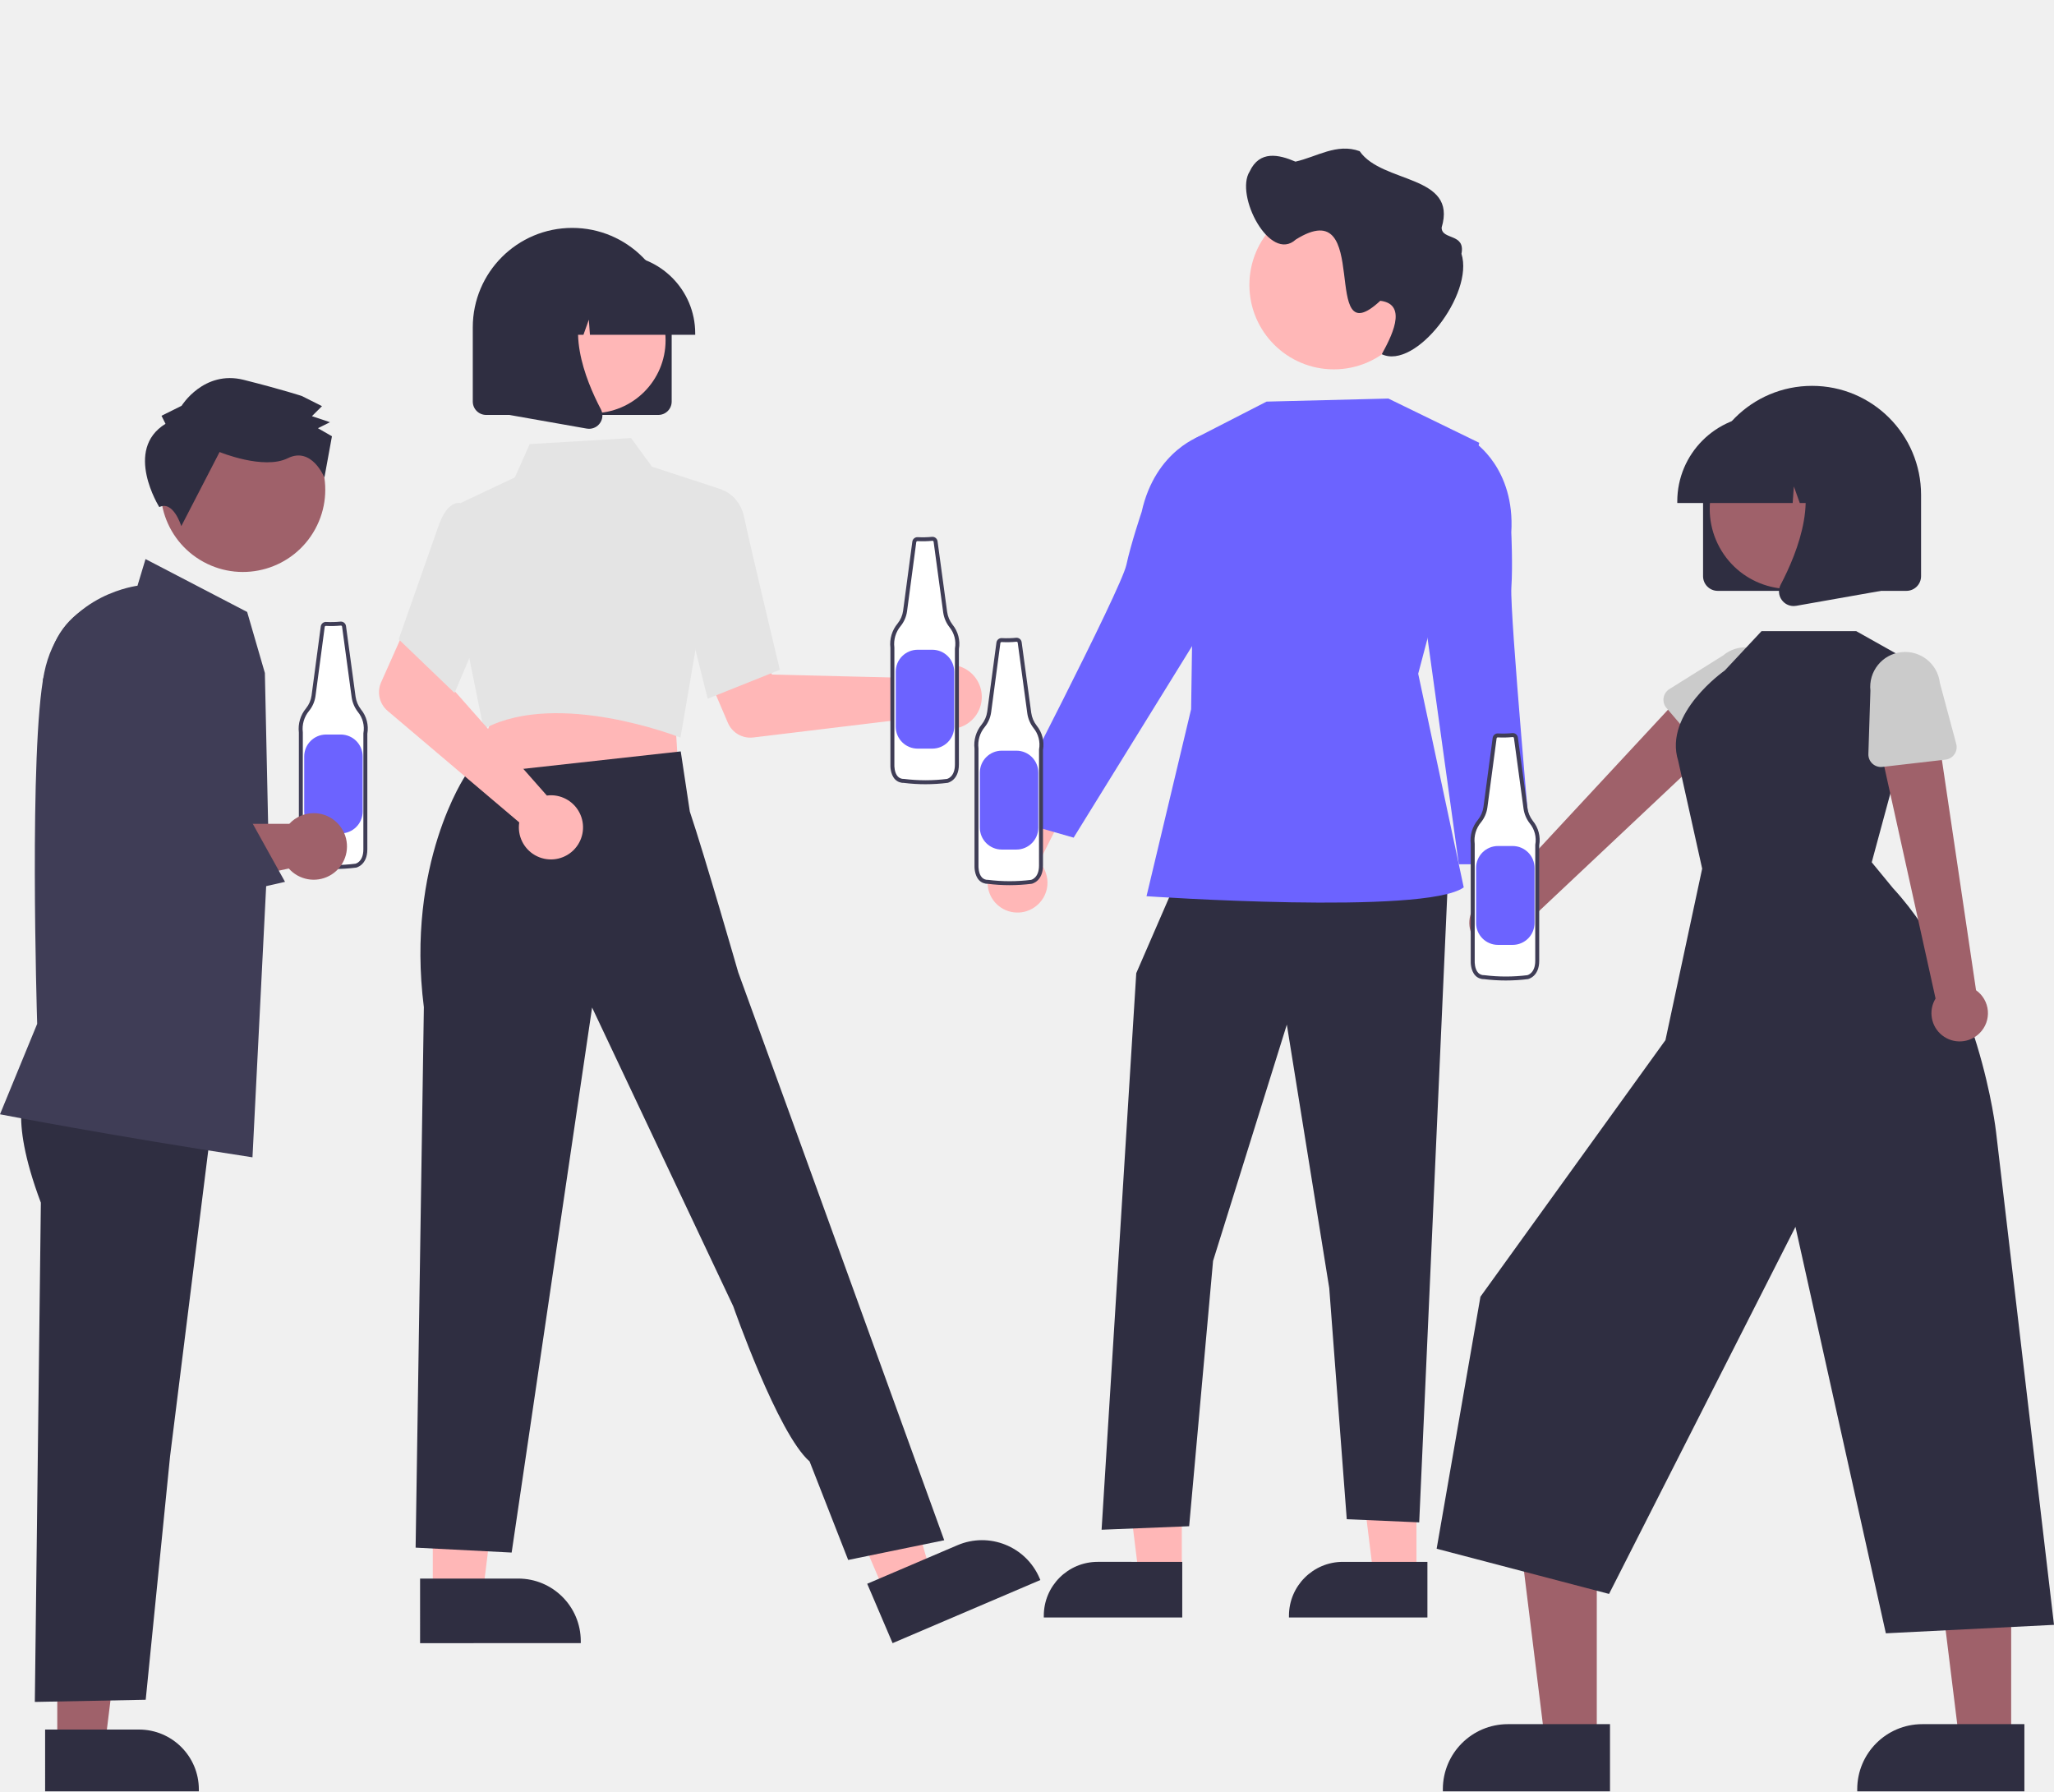
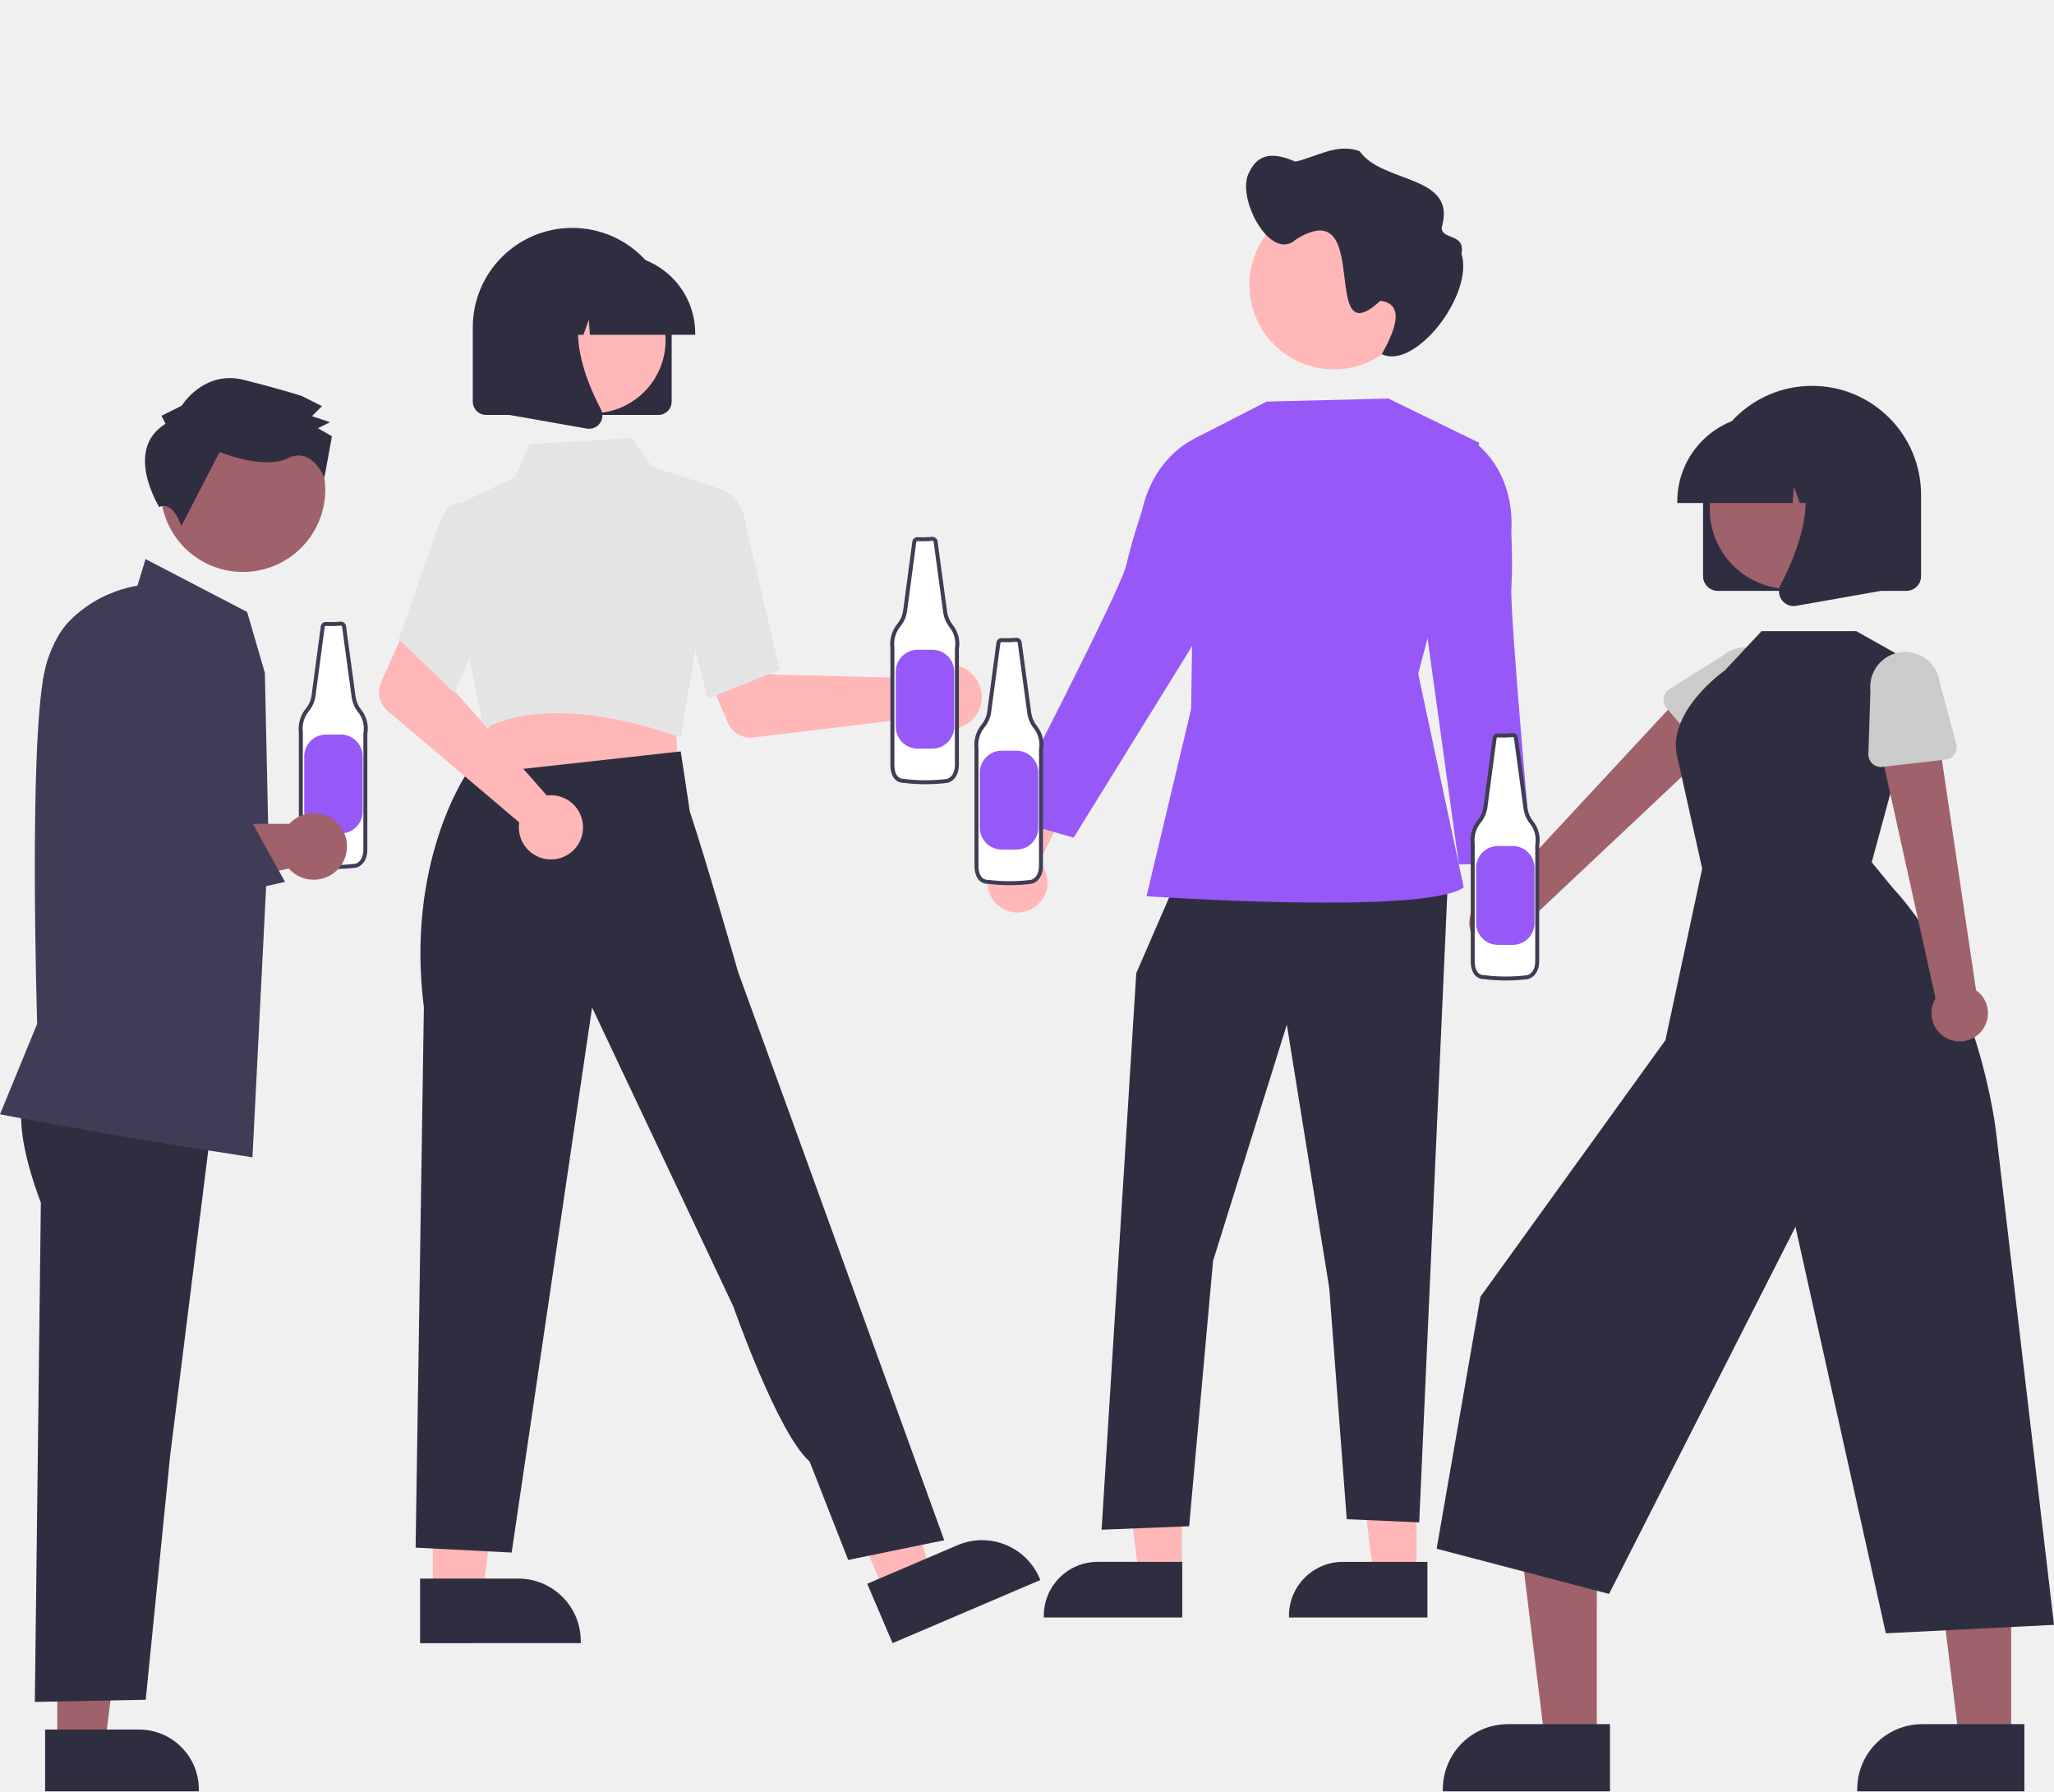
<svg xmlns="http://www.w3.org/2000/svg" data-name="Layer 1" width="732.643" height="638.921" viewBox="0 0 732.643 638.921">
  <path d="M355.197,352.96a33.503,33.503,0,0,1-5.159.12,1.125,1.125,0,0,0-1.239.977l-3.291,24.685a10.021,10.021,0,0,1-2.123,4.89,10.658,10.658,0,0,0-2.399,8.146v41.932s-.212,5.591,4.084,5.591a62.103,62.103,0,0,0,15.485,0s3.44-.651,3.44-5.81V392.203a10.099,10.099,0,0,0-2.123-8.21,10.276,10.276,0,0,1-2.059-4.862l-3.418-25.202A1.125,1.125,0,0,0,355.197,352.96Z" transform="translate(-233.6786 -130.5395)" fill="#fff" />
  <path d="M352.797,440.492a62.674,62.674,0,0,1-7.773-.483,4.18,4.18,0,0,1-3.099-1.269c-1.748-1.816-1.651-4.925-1.646-5.057l-.001-41.862a11.404,11.404,0,0,1,2.564-8.643,9.308,9.308,0,0,0,1.965-4.536l3.29-24.68a1.843,1.843,0,0,1,2.017-1.587,32.657,32.657,0,0,0,5.012-.121l.02-.002a1.833,1.833,0,0,1,1.948,1.579l3.419,25.203a9.578,9.578,0,0,0,1.917,4.522,10.779,10.779,0,0,1,2.272,8.707V433.491c0,5.68-3.975,6.498-4.016,6.506A63.144,63.144,0,0,1,352.797,440.492Zm-2.855-86.709a.424.424,0,0,0-.44.362l-3.292,24.69a10.736,10.736,0,0,1-2.274,5.241,9.991,9.991,0,0,0-2.248,7.614l.005.087v41.932c-.001.052-.077,2.674,1.254,4.052a2.791,2.791,0,0,0,2.122.832l.088.006a61.466,61.466,0,0,0,15.308,0c.067-.017,2.82-.644,2.82-5.109l.011-41.415a9.376,9.376,0,0,0-1.974-7.634,11.013,11.013,0,0,1-2.212-5.211l-3.419-25.206a.42.42,0,0,0-.436-.359,34.363,34.363,0,0,1-5.256.122A.556.556,0,0,0,349.942,353.784Z" transform="translate(-233.6786 -130.5395)" fill="#3f3d56" />
-   <path d="M116.324,261.989h5.216a7.82,7.82,0,0,1,7.82,7.82v19.625a7.82,7.82,0,0,1-7.82,7.82h-5.216a7.82,7.82,0,0,1-7.82-7.82V269.809A7.82,7.82,0,0,1,116.324,261.989Z" fill="#6c63ff" />
+   <path d="M116.324,261.989h5.216a7.82,7.82,0,0,1,7.82,7.82v19.625a7.82,7.82,0,0,1-7.82,7.82h-5.216a7.82,7.82,0,0,1-7.82-7.82V269.809A7.82,7.82,0,0,1,116.324,261.989Z" fill="#9758f8" />
  <polygon points="20.432 622.437 37.437 622.437 45.527 556.846 20.429 556.847 20.432 622.437" fill="#9f616a" />
  <path d="M249.773,747.425l33.489-.001h.001A21.343,21.343,0,0,1,304.605,768.765v.694l-54.831.002Z" transform="translate(-233.6786 -130.5395)" fill="#2f2e41" />
  <path d="M243.42,518.702s-7.37,8.331,4.833,40.805l-2.15,178.063,39.547-.772,8.693-86.858L310.171,523.191Z" transform="translate(-233.6786 -130.5395)" fill="#2f2e41" />
  <path d="M323.735,543.32l-.433-.066c-50.592-7.716-88.769-15.113-89.149-15.187l-.474-.092,13.262-32.257c-.105-3.371-2.976-98.023,2.52-125.218,5.32-26.326,30.398-30.64,33.255-31.046l2.869-9.507,36.251,18.864,6.322,21.76,1.284,59.639Z" transform="translate(-233.6786 -130.5395)" fill="#3f3d56" />
  <path d="M345.569,420.57a11.83,11.83,0,0,0-8.691,3.801H275.945l-22.319,4.751,3.664,28.264,79.396-17.075a11.871,11.871,0,1,0,8.882-19.741Z" transform="translate(-233.6786 -130.5395)" fill="#9f616a" />
  <circle cx="320.33" cy="305.177" r="29.366" transform="translate(-334.777 309.3312) rotate(-61.33684)" fill="#9f616a" />
  <path d="M292.71,281.7l-1.424-2.865,7.164-3.559s7.902-12.858,22.202-9.245,20.734,5.776,20.734,5.776l7.145,3.595-3.586,3.568,6.434,2.163-4.298,2.135,5.001,2.874-2.692,14.735s-4.471-11.176-13.068-6.905-24.32-2.208-24.32-2.208l-13.66,26.437s-2.818-9.268-7.843-6.796C290.499,311.406,277.662,290.963,292.71,281.7Z" transform="translate(-233.6786 -130.5395)" fill="#2f2e41" />
  <path d="M257.68,462.684,250.712,441.957l-1.686-69.094,2.969-9.803a27.389,27.389,0,1,1,51.728,17.896l-15.914,40.779.809,1.57,34.477-.279L335.342,445.071Z" transform="translate(-233.6786 -130.5395)" fill="#3f3d56" />
  <path d="M602.627,454.168a10.611,10.611,0,0,0,1.695-16.183l16.994-33.662-19.465,2.258-13.154,31.62A10.669,10.669,0,0,0,602.627,454.168Z" transform="translate(-233.6786 -130.5395)" fill="#ffb7b7" />
  <polygon points="505.24 562.075 489.924 562.074 482.638 502.999 505.242 503.001 505.24 562.075" fill="#ffb7b7" />
  <path d="M742.824,707.46l-49.384-.002v-.625A19.223,19.223,0,0,1,712.662,687.613h.001l30.162.001Z" transform="translate(-233.6786 -130.5395)" fill="#2f2e41" />
  <polygon points="421.54 562.075 406.224 562.074 398.938 502.999 421.543 503.001 421.54 562.075" fill="#ffb7b7" />
  <path d="M655.377,707.46l-49.384-.002v-.625a19.223,19.223,0,0,1,19.222-19.221h.001l30.162.001Z" transform="translate(-233.6786 -130.5395)" fill="#2f2e41" />
  <polygon points="420.285 312.572 405.294 347.108 392.928 545.614 424.159 544.365 432.689 449.736 459.002 365.454 474.129 459.415 480.376 541.866 506.218 542.985 516.516 312.572 420.285 312.572" fill="#2f2e41" />
-   <path d="M728.899,272.694l-43.449,1.087-25.509,13.095-1.4,96.614-15.909,66.704s99.404,6.841,113.146-3.153l-16.24-76.204,21.782-82.355Z" transform="translate(-233.6786 -130.5395)" fill="#6c63ff" />
-   <path d="M666.651,288.478l-4.045-2.732s-16.757,5.022-21.71,27.366c0,0-3.79,11.21-5.453,18.917-1.907,8.84-44.026,90.041-44.026,90.041l25.217,7.234,46.232-74.766Z" transform="translate(-233.6786 -130.5395)" fill="#6c63ff" />
+   <path d="M728.899,272.694l-43.449,1.087-25.509,13.095-1.4,96.614-15.909,66.704s99.404,6.841,113.146-3.153l-16.24-76.204,21.782-82.355Z" transform="translate(-233.6786 -130.5395)" fill="#9758f8" />
+   <path d="M666.651,288.478l-4.045-2.732s-16.757,5.022-21.71,27.366c0,0-3.79,11.21-5.453,18.917-1.907,8.84-44.026,90.041-44.026,90.041l25.217,7.234,46.232-74.766Z" transform="translate(-233.6786 -130.5395)" fill="#9758f8" />
  <path d="M760.638,466.556a10.611,10.611,0,0,1,2.833-16.023l-7.053-37.043,18.088,7.538,3.924,34.021a10.669,10.669,0,0,1-17.792,11.507Z" transform="translate(-233.6786 -130.5395)" fill="#ffb7b7" />
-   <path d="M754.782,289.636l4.641-1.51s14.722,9.448,13.322,32.292c0,0,.552,11.821.025,19.688-.604,9.023,7.495,98.691,7.495,98.691H754.03L742.787,357.594Z" transform="translate(-233.6786 -130.5395)" fill="#6c63ff" />
+   <path d="M754.782,289.636l4.641-1.51s14.722,9.448,13.322,32.292c0,0,.552,11.821.025,19.688-.604,9.023,7.495,98.691,7.495,98.691H754.03L742.787,357.594Z" transform="translate(-233.6786 -130.5395)" fill="#9758f8" />
  <path d="M739.565,232.16a30.119,30.119,0,1,1-30.119-30.119h0a30.044,30.044,0,0,1,30.119,29.969Q739.565,232.085,739.565,232.16Z" transform="translate(-233.6786 -130.5395)" fill="#ffb7b7" />
  <path d="M679.426,191.704c3.528-7.587,10.356-6.087,16.328-3.515,7.562-1.677,14.754-6.699,22.902-3.729,8.026,11.673,34.972,8.239,29.239,27.243-.007,4.554,8.569,1.903,7.072,9.361,4.543,14.353-16.399,41.535-28.421,35.811,2.973-5.449,9.765-17.826-.536-19.054-22.161,20.62-2.286-39.264-30.131-21.849C686.659,224.409,674.038,200.144,679.426,191.704Z" transform="translate(-233.6786 -130.5395)" fill="#2f2e41" />
  <path d="M765.911,469.56a10.009,10.009,0,0,0,11.98-9.594L853.518,388.783l-17.016-13.574-69.117,74.418a10.064,10.064,0,0,0-1.474,19.932Z" transform="translate(-233.6786 -130.5395)" fill="#9f616a" />
  <path d="M842.802,400.29,828.088,383.047a4.488,4.488,0,0,1,1.032-6.717l19.155-11.991a12.464,12.464,0,0,1,16.125,19.01l-14.803,16.978a4.488,4.488,0,0,1-6.796-.037Z" transform="translate(-233.6786 -130.5395)" fill="#cbcbcb" />
  <polygon points="569.558 620.997 551.067 620.996 542.27 549.675 569.561 549.676 569.558 620.997" fill="#9f616a" />
  <path d="M807.952,769.461l-59.622-.002v-.754A23.208,23.208,0,0,1,771.536,745.498h.001l36.415.001Z" transform="translate(-233.6786 -130.5395)" fill="#2f2e41" />
  <polygon points="717.365 620.997 698.875 620.996 690.078 549.675 717.369 549.676 717.365 620.997" fill="#9f616a" />
  <path d="M955.76,769.461l-59.622-.002v-.754A23.208,23.208,0,0,1,919.344,745.498h.001l36.415.001Z" transform="translate(-233.6786 -130.5395)" fill="#2f2e41" />
  <path d="M901.307,438.096l18.639-68.863-24.18-13.591H862.014l-13.127,14.044s-21.932,15.259-16.624,32.166l8.564,38.509-13.097,61.161-65.991,91.515L746.118,682.93l61.492,16.12,66.494-130.93L906.344,713.095l59.977-3.016L945.654,534.297s-5.892-53.549-36.773-86.985Z" transform="translate(-233.6786 -130.5395)" fill="#2f2e41" />
  <path d="M939.799,499.025a10.009,10.009,0,0,0-1.282-15.294l-14.462-97.564-20.757,6.554,20.778,93.965a10.064,10.064,0,0,0,15.723,12.34Z" transform="translate(-233.6786 -130.5395)" fill="#9f616a" />
  <path d="M927.629,401.479,905.111,404.075a4.488,4.488,0,0,1-5-4.603l.729-22.587a12.464,12.464,0,0,1,24.772-2.783l5.837,21.756a4.488,4.488,0,0,1-3.821,5.62Z" transform="translate(-233.6786 -130.5395)" fill="#cbcbcb" />
  <path d="M841.146,336.058V307.044a38.88,38.88,0,1,1,77.76,0v29.015a5.229,5.229,0,0,1-5.223,5.223H846.369A5.229,5.229,0,0,1,841.146,336.058Z" transform="translate(-233.6786 -130.5395)" fill="#2f2e41" />
  <circle cx="872.037" cy="312.1" r="28.505" transform="translate(-276.5163 325.9885) rotate(-28.66322)" fill="#9f616a" />
  <path d="M831.948,309.365A30.791,30.791,0,0,1,862.704,278.609h5.803a30.79,30.79,0,0,1,30.755,30.756v.58H886.999l-4.183-11.712L881.98,309.945h-6.338l-2.11-5.91-.422,5.91h-41.161Z" transform="translate(-233.6786 -130.5395)" fill="#2f2e41" />
  <path d="M869.231,344.544a5.145,5.145,0,0,1-.409-5.463c6.149-11.697,14.76-33.309,3.331-46.638l-.821-.958h33.178v49.813l-30.14,5.318a5.335,5.335,0,0,1-.924.082A5.202,5.202,0,0,1,869.231,344.544Z" transform="translate(-233.6786 -130.5395)" fill="#2f2e41" />
  <path d="M564.278,371.069a11.478,11.478,0,0,0-1.154,1.391l-54.059-1.323L502.758,359.613l-18.636,7.245,9.182,21.486a8.723,8.723,0,0,0,9.067,5.232l61.077-7.378a11.446,11.446,0,1,0,.83-15.129Z" transform="translate(-233.6786 -130.5395)" fill="#ffb7b7" />
  <polygon points="154.374 568.836 172.149 568.836 180.605 500.275 154.371 500.276 154.374 568.836" fill="#ffb7b7" />
  <path d="M383.519,693.573l35.006-.001h.001A22.309,22.309,0,0,1,440.834,715.879v.725l-57.314.002Z" transform="translate(-233.6786 -130.5395)" fill="#2f2e41" />
  <polygon points="315.778 568.441 332.124 561.458 312.967 495.086 288.843 505.393 315.778 568.441" fill="#ffb7b7" />
  <path d="M543.007,695.425l32.191-13.752.001-.001A22.309,22.309,0,0,1,604.477,693.423l.285.667-52.706,22.516Z" transform="translate(-233.6786 -130.5395)" fill="#2f2e41" />
  <polygon points="240.773 255.381 242.058 276.21 204.487 280.231 165.173 284.438 176.744 252.81 240.773 255.381" fill="#ffb7b7" />
  <path d="M475.771,393.394c-.426-.167-42.863-16.675-68.93-3.177l-.641.332-5.2-25.596-2.963-55.03,19.281-9.111,5.309-11.891,36.159-2.14,7.431,10.19,25.299,8.291L476.396,393.641Z" transform="translate(-233.6786 -130.5395)" fill="#e4e4e4" />
  <path d="M477.1,343.723l4.473-35.142,10.184-3.1.172.063c.235.086,5.77,2.205,7.285,9.867,1.454,7.355,12.407,53.123,12.517,53.585l.11.458-25.733,10.296Z" transform="translate(-233.6786 -130.5395)" fill="#e4e4e4" />
  <path d="M536.218,686.931l34.255-7.027-54.749-151.072-18.738-51.528S485.101,435.988,479.732,420l-3.24-21.453-76.707,8.49s-21.424,31.463-14.916,82.747L381.925,682.539l34.255,1.757,28.692-194.403,50.357,106.57s15.872,45.477,27.228,55.335Z" transform="translate(-233.6786 -130.5395)" fill="#2f2e41" />
  <path d="M430.546,414.192a11.478,11.478,0,0,0-1.805.099l-35.785-40.541,4.163-12.46-17.983-8.74-9.513,21.342a8.723,8.723,0,0,0,2.328,10.207l46.937,39.771a11.446,11.446,0,1,0,11.658-9.678Z" transform="translate(-233.6786 -130.5395)" fill="#ffb7b7" />
  <path d="M375.895,358.557,389.885,318.708c1.572-4.697,3.542-7.551,5.856-8.482a3.613,3.613,0,0,1,2.903-.027l6.273,7.925,5.822,24.459L395.812,377.696Z" transform="translate(-233.6786 -130.5395)" fill="#e4e4e4" />
  <path d="M468.496,278.536h-61.416a4.77,4.77,0,0,1-4.765-4.765V247.299a35.473,35.473,0,0,1,70.946,0v26.472A4.77,4.77,0,0,1,468.496,278.536Z" transform="translate(-233.6786 -130.5395)" fill="#2f2e41" />
  <circle cx="211.399" cy="121.373" r="26.008" fill="#ffb7b7" />
  <path d="M481.653,249.946H444.099l-.385-5.392-1.925,5.392h-5.783l-.763-10.686L431.426,249.946h-11.189v-.529a28.092,28.092,0,0,1,28.061-28.061h5.295a28.092,28.092,0,0,1,28.061,28.061Z" transform="translate(-233.6786 -130.5395)" fill="#2f2e41" />
  <path d="M443.791,283.478a4.867,4.867,0,0,1-.843-.074l-27.499-4.852V233.104H445.72l-.749.874c-10.427,12.161-2.571,31.88,3.039,42.551a4.694,4.694,0,0,1-.373,4.984A4.746,4.746,0,0,1,443.791,283.478Z" transform="translate(-233.6786 -130.5395)" fill="#2f2e41" />
  <path d="M773.197,392.72a33.504,33.504,0,0,1-5.159.12,1.125,1.125,0,0,0-1.239.977l-3.291,24.685a10.021,10.021,0,0,1-2.123,4.89,10.658,10.658,0,0,0-2.399,8.146v41.932s-.212,5.591,4.084,5.591a62.103,62.103,0,0,0,15.485,0s3.44-.651,3.44-5.81V431.963a10.099,10.099,0,0,0-2.123-8.21,10.276,10.276,0,0,1-2.059-4.862l-3.418-25.202A1.125,1.125,0,0,0,773.197,392.72Z" transform="translate(-233.6786 -130.5395)" fill="#fff" />
  <path d="M770.797,480.253a62.674,62.674,0,0,1-7.773-.483,4.18,4.18,0,0,1-3.099-1.269c-1.748-1.816-1.651-4.925-1.646-5.057l-.001-41.862a11.404,11.404,0,0,1,2.564-8.643,9.308,9.308,0,0,0,1.965-4.536l3.29-24.68a1.843,1.843,0,0,1,2.017-1.586,32.658,32.658,0,0,0,5.012-.121l.02-.002a1.833,1.833,0,0,1,1.948,1.579l3.419,25.203a9.578,9.578,0,0,0,1.917,4.522,10.779,10.779,0,0,1,2.272,8.707v41.225c0,5.68-3.975,6.498-4.016,6.506A63.142,63.142,0,0,1,770.797,480.253Zm-2.855-86.709a.424.424,0,0,0-.44.362l-3.292,24.69a10.736,10.736,0,0,1-2.274,5.241,9.991,9.991,0,0,0-2.248,7.614l.005.087v41.932c-.001.052-.077,2.674,1.254,4.052a2.791,2.791,0,0,0,2.122.832l.088.006a61.465,61.465,0,0,0,15.308,0c.067-.017,2.82-.644,2.82-5.109l.011-41.415a9.376,9.376,0,0,0-1.974-7.634,11.013,11.013,0,0,1-2.212-5.211l-3.419-25.206a.42.42,0,0,0-.436-.359,34.364,34.364,0,0,1-5.256.122A.556.556,0,0,0,767.942,393.544Z" transform="translate(-233.6786 -130.5395)" fill="#3f3d56" />
-   <path d="M534.324,301.749h5.216a7.82,7.82,0,0,1,7.82,7.82v19.625a7.82,7.82,0,0,1-7.82,7.82h-5.216a7.82,7.82,0,0,1-7.82-7.82V309.57A7.82,7.82,0,0,1,534.324,301.749Z" fill="#6c63ff" />
+   <path d="M534.324,301.749h5.216a7.82,7.82,0,0,1,7.82,7.82v19.625a7.82,7.82,0,0,1-7.82,7.82h-5.216a7.82,7.82,0,0,1-7.82-7.82V309.57A7.82,7.82,0,0,1,534.324,301.749Z" fill="#9758f8" />
  <path d="M596.197,358.72a33.504,33.504,0,0,1-5.159.12,1.125,1.125,0,0,0-1.239.977l-3.291,24.685a10.021,10.021,0,0,1-2.123,4.89,10.658,10.658,0,0,0-2.399,8.146v41.932s-.212,5.591,4.084,5.591a62.103,62.103,0,0,0,15.485,0s3.44-.651,3.44-5.81V397.963a10.099,10.099,0,0,0-2.123-8.21,10.276,10.276,0,0,1-2.059-4.862l-3.418-25.202A1.125,1.125,0,0,0,596.197,358.72Z" transform="translate(-233.6786 -130.5395)" fill="#fff" />
  <path d="M593.797,446.253a62.674,62.674,0,0,1-7.773-.483,4.18,4.18,0,0,1-3.099-1.269c-1.748-1.816-1.651-4.925-1.646-5.057l-.001-41.862a11.404,11.404,0,0,1,2.564-8.643,9.308,9.308,0,0,0,1.965-4.536l3.29-24.68a1.843,1.843,0,0,1,2.017-1.586,32.658,32.658,0,0,0,5.012-.121l.02-.002a1.833,1.833,0,0,1,1.948,1.579l3.419,25.203a9.578,9.578,0,0,0,1.917,4.522,10.779,10.779,0,0,1,2.272,8.707v41.225c0,5.68-3.975,6.498-4.016,6.506A63.142,63.142,0,0,1,593.797,446.253Zm-2.855-86.709a.424.424,0,0,0-.44.362l-3.292,24.69a10.736,10.736,0,0,1-2.274,5.241,9.991,9.991,0,0,0-2.248,7.614l.005.087v41.932c-.001.052-.077,2.674,1.254,4.052a2.791,2.791,0,0,0,2.122.832l.088.006a61.465,61.465,0,0,0,15.308,0c.067-.017,2.82-.644,2.82-5.109l.011-41.415a9.376,9.376,0,0,0-1.974-7.634,11.013,11.013,0,0,1-2.212-5.211l-3.419-25.206a.42.42,0,0,0-.436-.359,34.364,34.364,0,0,1-5.256.122A.556.556,0,0,0,590.942,359.544Z" transform="translate(-233.6786 -130.5395)" fill="#3f3d56" />
-   <path d="M357.324,267.749h5.216a7.82,7.82,0,0,1,7.82,7.82v19.625a7.82,7.82,0,0,1-7.82,7.82h-5.216a7.82,7.82,0,0,1-7.82-7.82V275.57A7.82,7.82,0,0,1,357.324,267.749Z" fill="#6c63ff" />
+   <path d="M357.324,267.749h5.216a7.82,7.82,0,0,1,7.82,7.82v19.625a7.82,7.82,0,0,1-7.82,7.82h-5.216a7.82,7.82,0,0,1-7.82-7.82V275.57A7.82,7.82,0,0,1,357.324,267.749Z" fill="#9758f8" />
  <path d="M566.197,322.72a33.504,33.504,0,0,1-5.159.12,1.125,1.125,0,0,0-1.239.977l-3.291,24.685a10.021,10.021,0,0,1-2.123,4.89,10.658,10.658,0,0,0-2.399,8.146v41.932s-.212,5.591,4.084,5.591a62.103,62.103,0,0,0,15.485,0s3.44-.651,3.44-5.81V361.963a10.099,10.099,0,0,0-2.123-8.21,10.276,10.276,0,0,1-2.059-4.862l-3.418-25.202A1.125,1.125,0,0,0,566.197,322.72Z" transform="translate(-233.6786 -130.5395)" fill="#fff" />
  <path d="M563.797,410.253a62.674,62.674,0,0,1-7.773-.483,4.18,4.18,0,0,1-3.099-1.269c-1.748-1.816-1.651-4.925-1.646-5.057l-.001-41.862a11.404,11.404,0,0,1,2.564-8.643,9.308,9.308,0,0,0,1.965-4.536l3.29-24.68a1.843,1.843,0,0,1,2.017-1.586,32.658,32.658,0,0,0,5.012-.121l.02-.002a1.833,1.833,0,0,1,1.948,1.579l3.419,25.203a9.578,9.578,0,0,0,1.917,4.522,10.779,10.779,0,0,1,2.272,8.707v41.225c0,5.68-3.975,6.498-4.016,6.506A63.142,63.142,0,0,1,563.797,410.253Zm-2.855-86.709a.424.424,0,0,0-.44.362l-3.292,24.69a10.736,10.736,0,0,1-2.274,5.241,9.991,9.991,0,0,0-2.248,7.614l.005.087v41.932c-.001.052-.077,2.674,1.254,4.052a2.791,2.791,0,0,0,2.122.832l.088.006a61.465,61.465,0,0,0,15.308,0c.067-.017,2.82-.644,2.82-5.109l.011-41.415a9.376,9.376,0,0,0-1.974-7.634,11.013,11.013,0,0,1-2.212-5.211l-3.419-25.206a.42.42,0,0,0-.436-.359,34.364,34.364,0,0,1-5.256.122A.556.556,0,0,0,560.942,323.544Z" transform="translate(-233.6786 -130.5395)" fill="#3f3d56" />
-   <path d="M327.324,231.749h5.216a7.82,7.82,0,0,1,7.82,7.82v19.625a7.82,7.82,0,0,1-7.82,7.82h-5.216a7.82,7.82,0,0,1-7.82-7.82V239.57A7.82,7.82,0,0,1,327.324,231.749Z" fill="#6c63ff" />
+   <path d="M327.324,231.749h5.216a7.82,7.82,0,0,1,7.82,7.82v19.625a7.82,7.82,0,0,1-7.82,7.82h-5.216a7.82,7.82,0,0,1-7.82-7.82V239.57A7.82,7.82,0,0,1,327.324,231.749Z" fill="#9758f8" />
  <circle cx="56.187" cy="46" r="25" fill="#f0f0f0" />
  <circle cx="632.187" cy="25" r="25" fill="#f0f0f0" />
  <circle cx="346.187" cy="95" r="18" fill="#f0f0f0" />
</svg>
